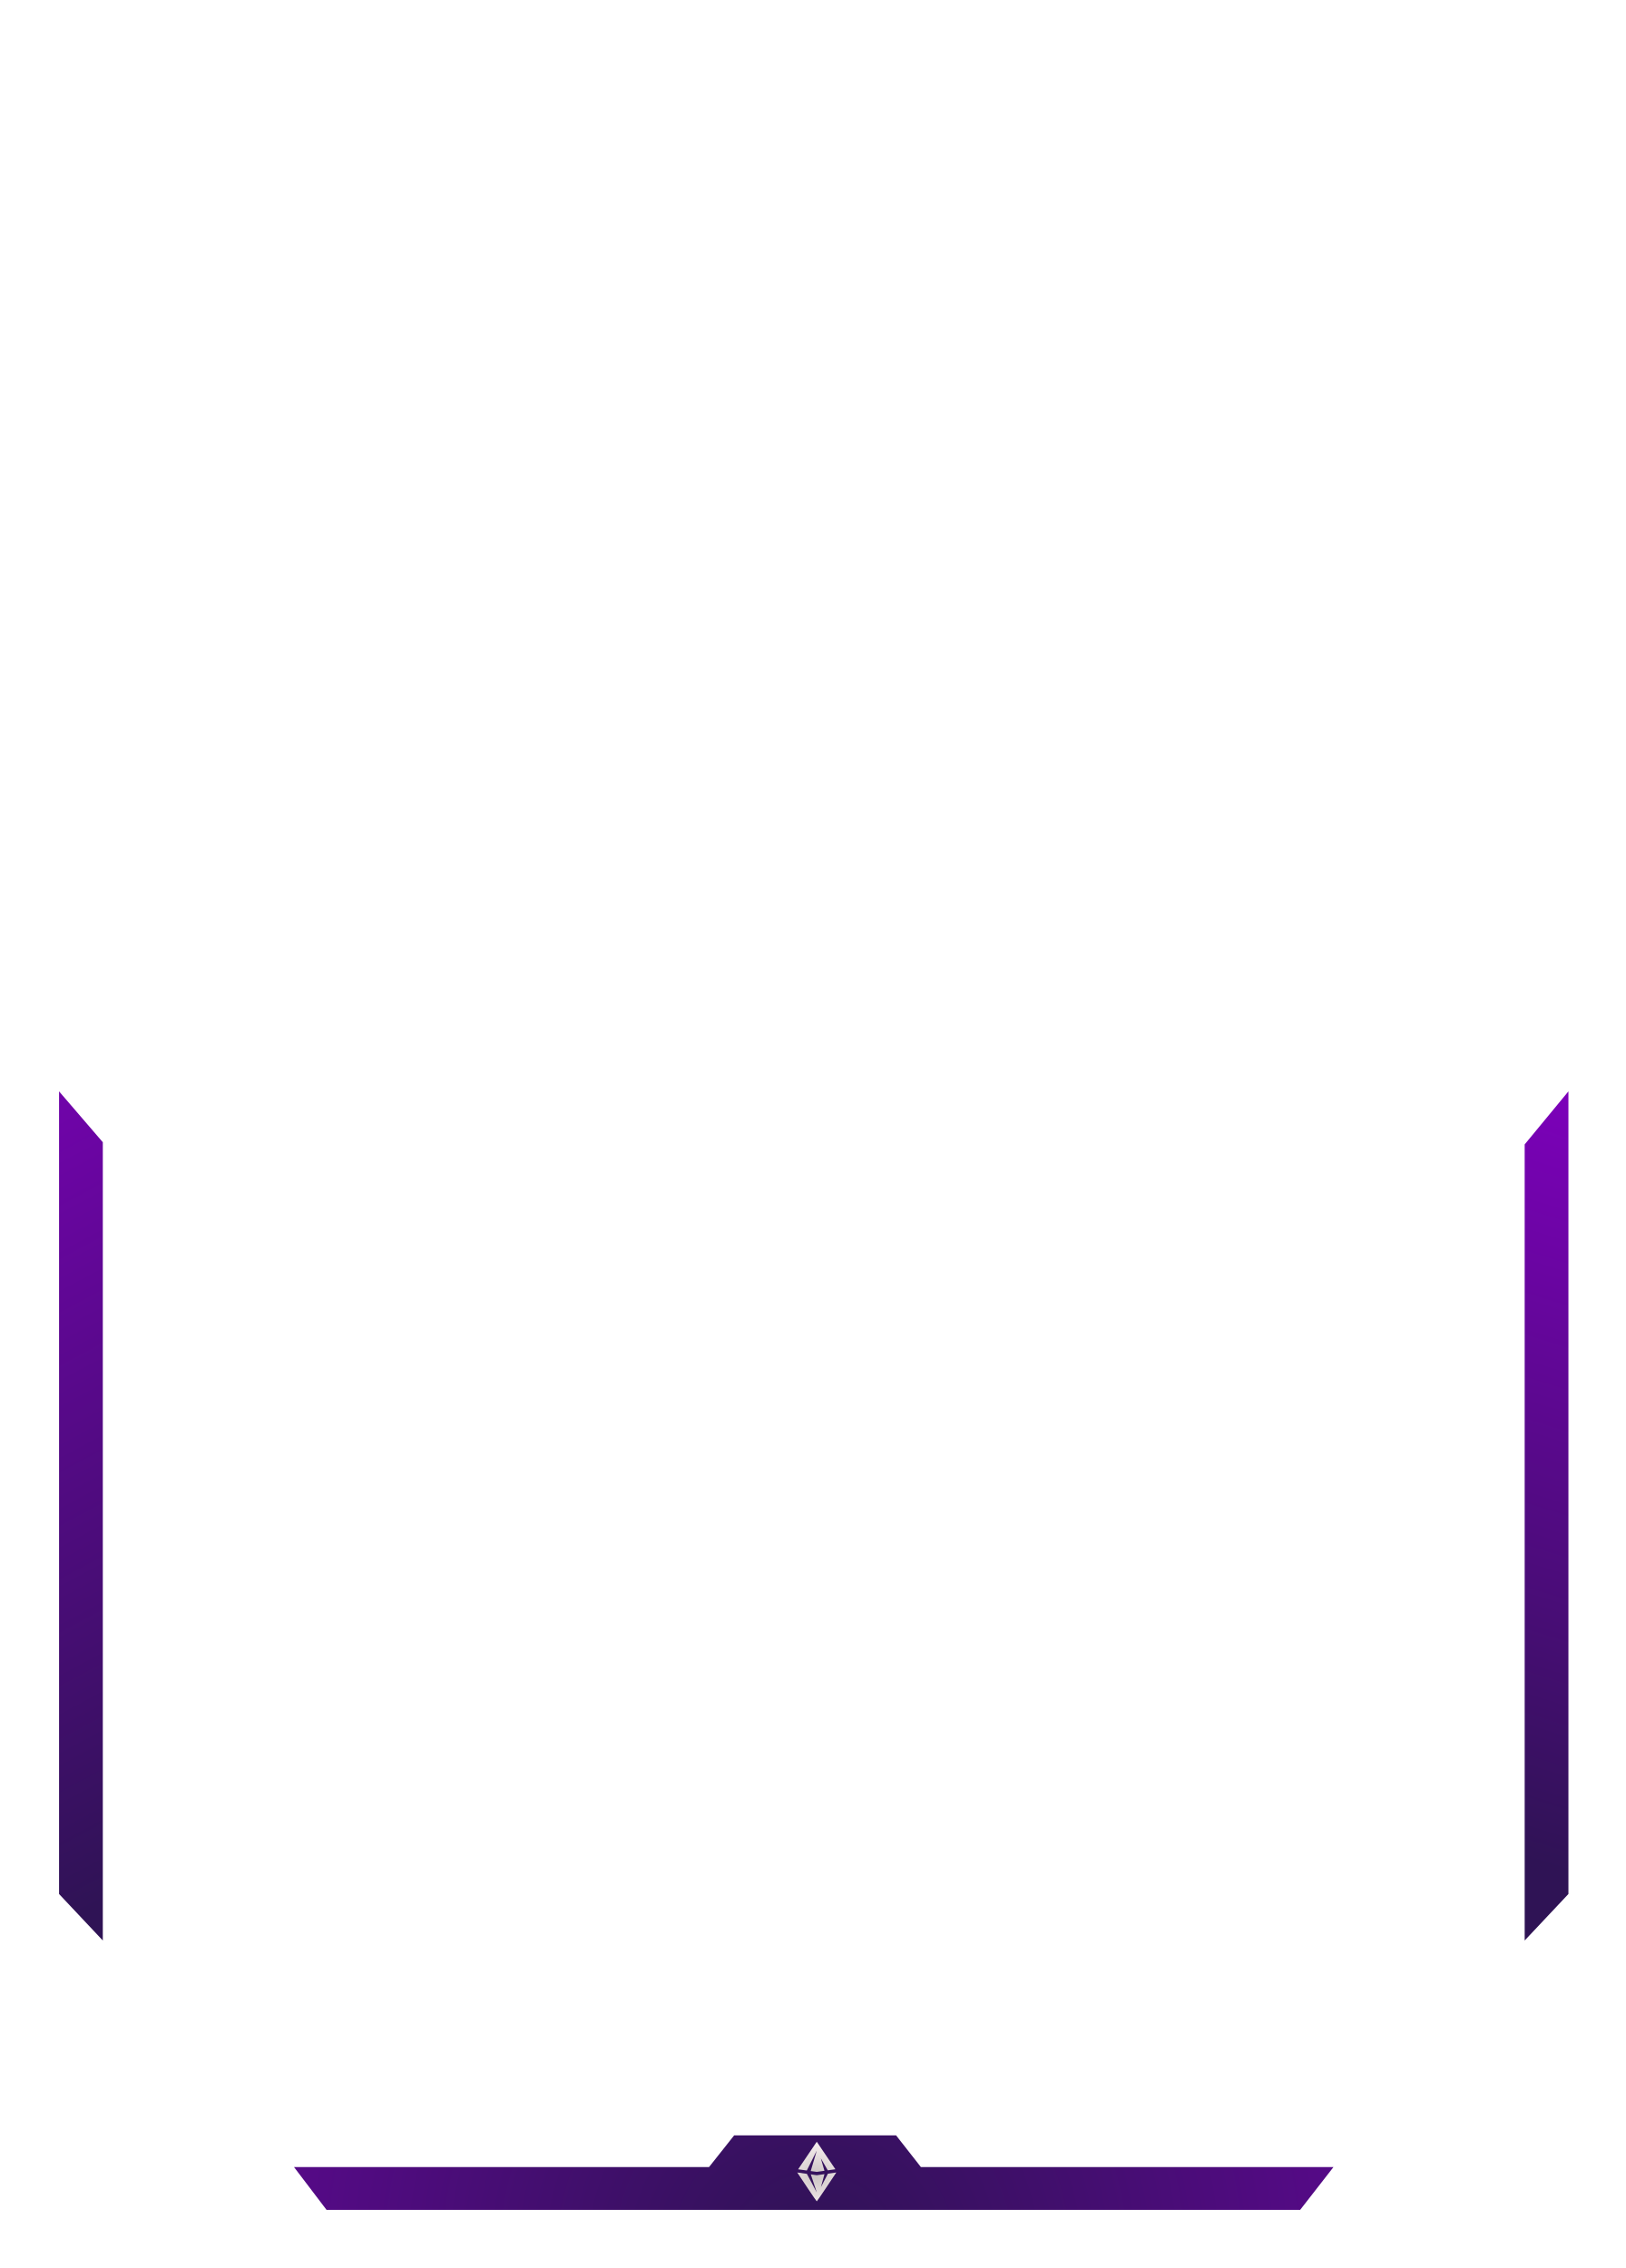
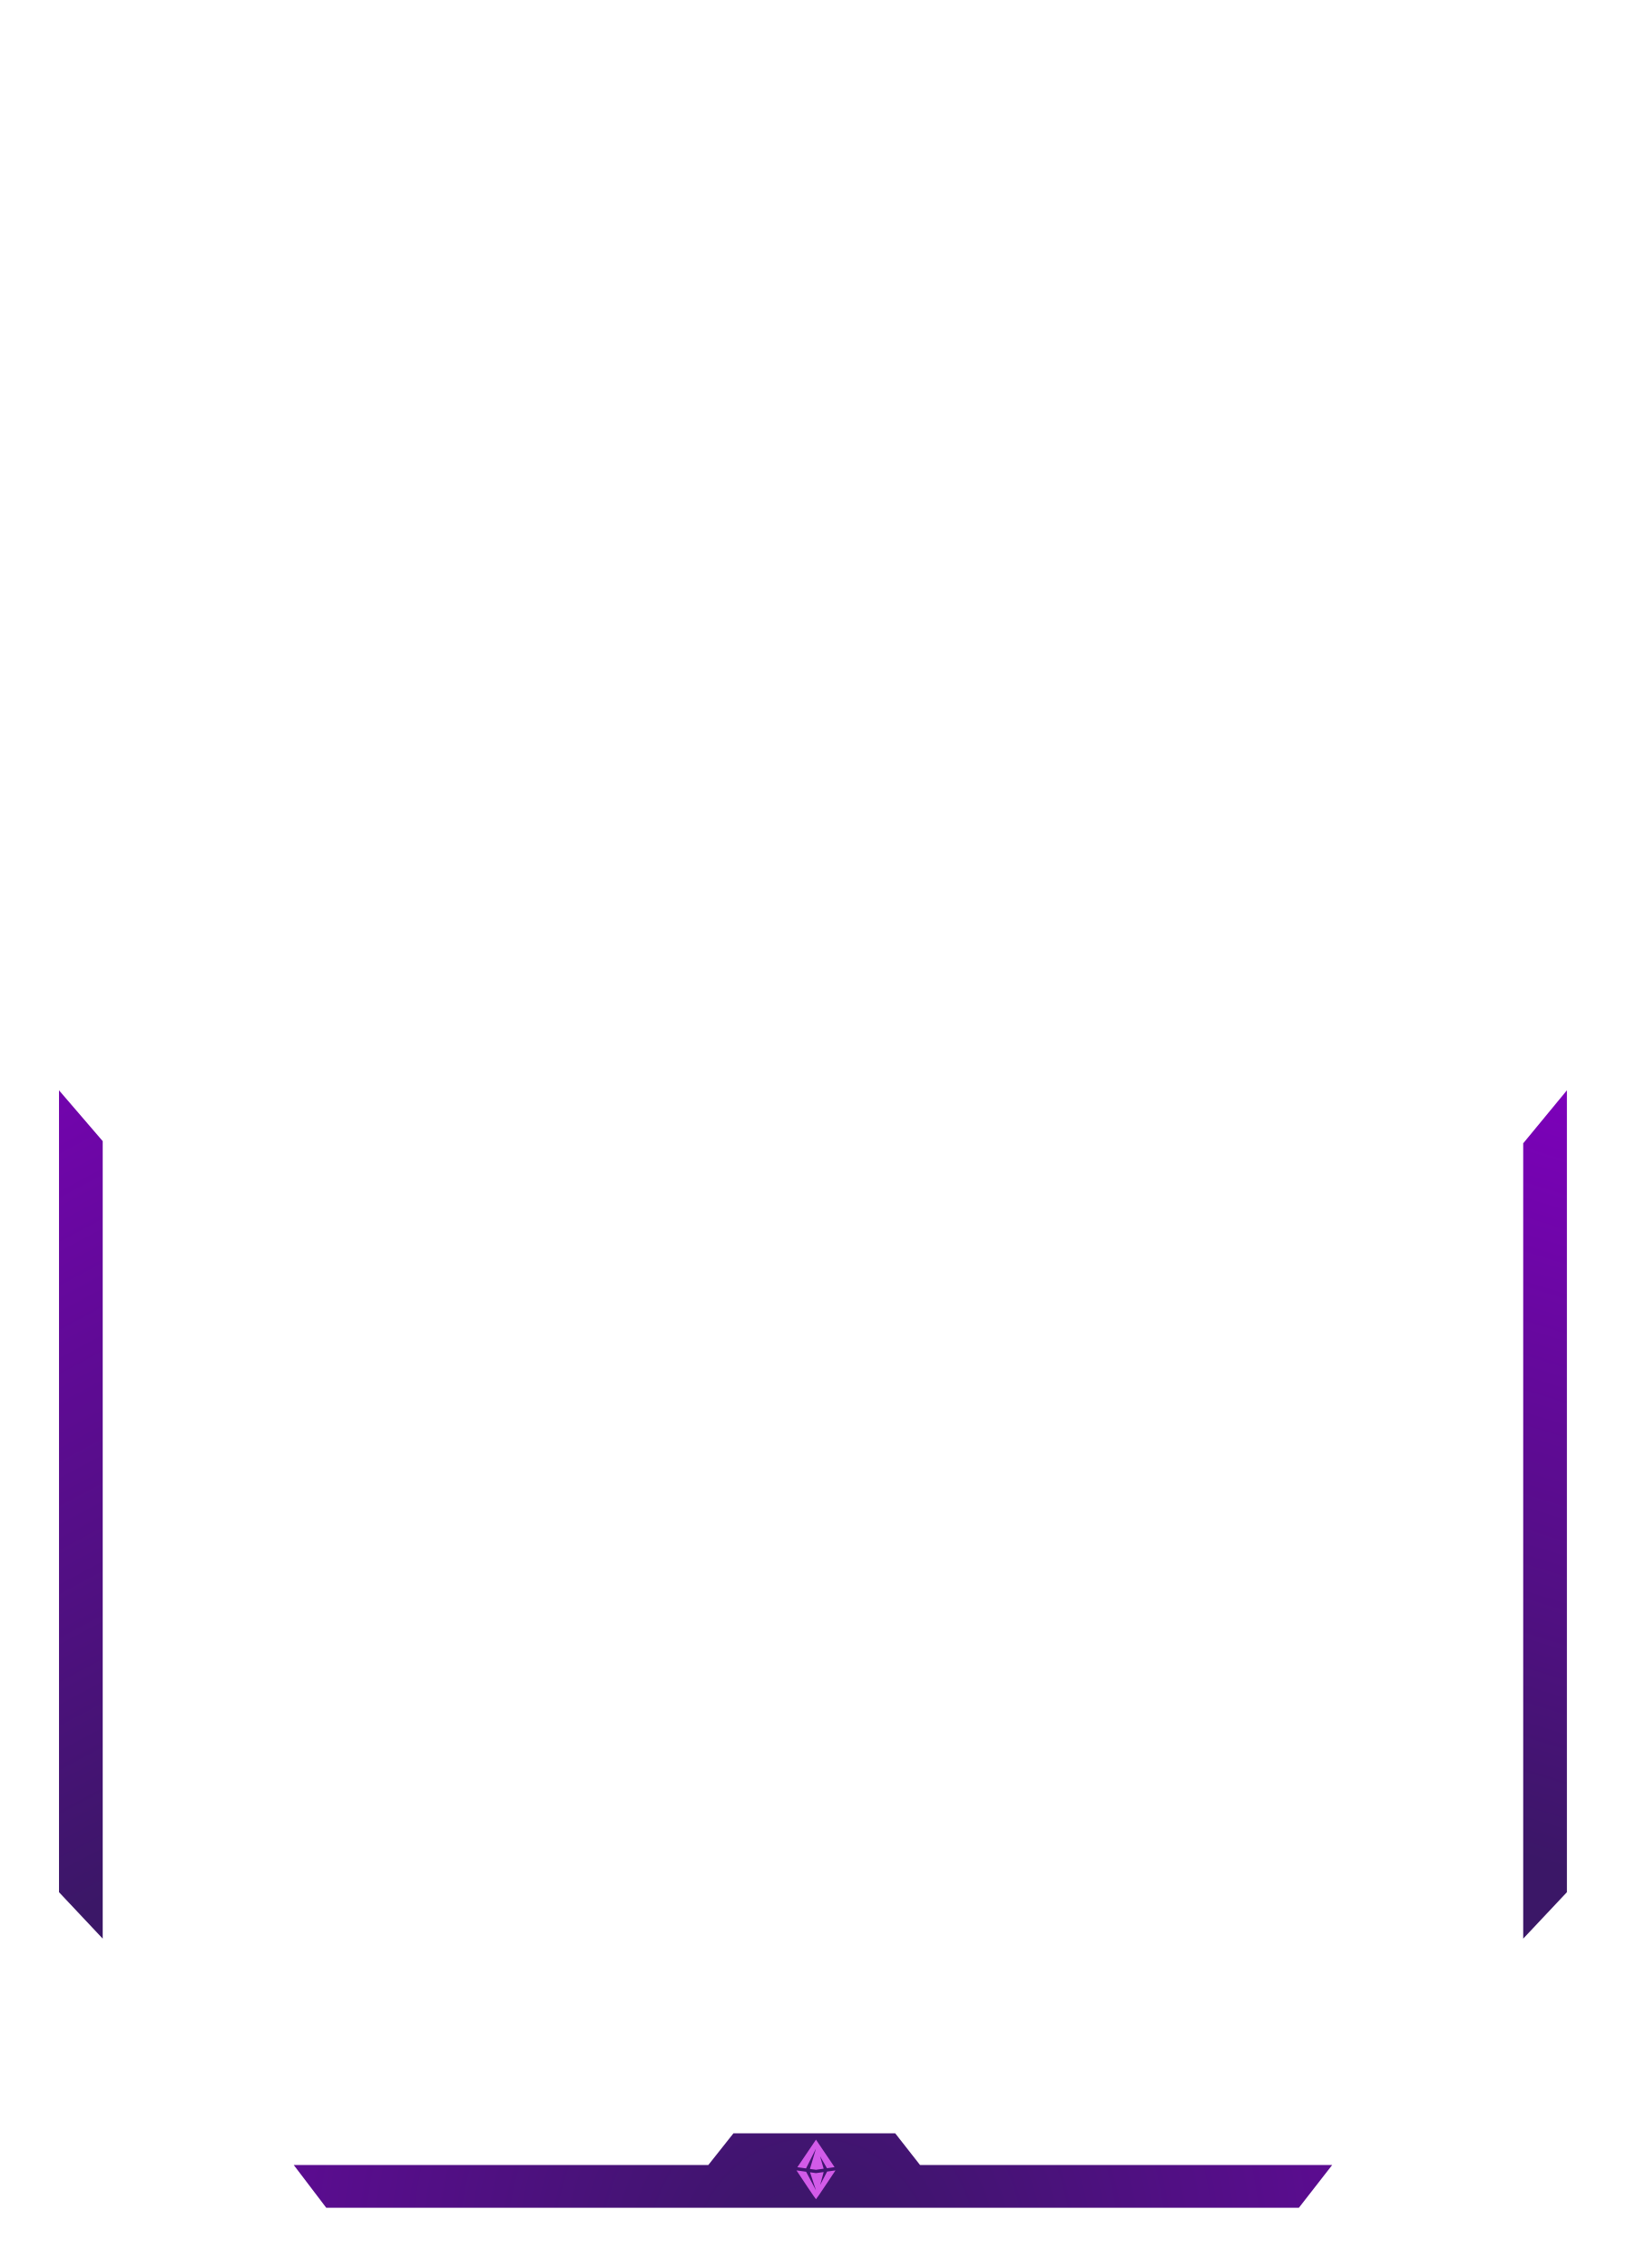
- <svg xmlns="http://www.w3.org/2000/svg" viewBox="0 0 743 1037" width="743" height="1037">
+ <svg xmlns="http://www.w3.org/2000/svg" viewBox="0 0 744 1038" width="744" height="1038">
  <defs>
-     <linearGradient id="2688808602233831941" x1="676.038" y1="868.411" x2="779.923" y2="535.946" gradientTransform="matrix(0.05,0,0,0.002575594,-36.65,-1.377943)">
-       <stop stop-color="#2f1355" />
+     <linearGradient id="1238350248543853890" x1="676.038" y1="868.411" x2="779.923" y2="535.946" gradientTransform="matrix(0.05,0,0,0.002575594,-36.65,-1.377943)">
+       <stop stop-color="#3b1767" />
      <stop offset="1" stop-color="#7e00bc" />
    </linearGradient>
-     <linearGradient id="15625458069571723823" x1="136.596" y1="877.374" x2="-56.244" y2="517.223" gradientTransform="matrix(0.05,0,0,0.002575594,-3.15,-1.377943)">
-       <stop stop-color="#2f1355" />
+     <linearGradient id="15007845227340560708" x1="136.596" y1="877.374" x2="-56.244" y2="517.223" gradientTransform="matrix(0.05,0,0,0.002575594,-3.15,-1.377943)">
+       <stop stop-color="#3b1767" />
      <stop offset="1" stop-color="#7e00bc" />
    </linearGradient>
-     <radialGradient id="6693078044134390389" cx="407.901" cy="1068.761" r="496.7" gradientTransform="matrix(0.002104452,0,0,0.02934247,-0.3586197,-29.70501)">
-       <stop stop-color="#2f1355" />
+     <radialGradient id="17899118409010017214" cx="407.901" cy="1068.761" r="496.7" gradientTransform="matrix(0.002104452,0,0,0.02934247,-0.3586197,-29.70501)">
+       <stop stop-color="#3a1767" />
      <stop offset="1" stop-color="#7e00bc" />
-     </radialGradient>
-     <radialGradient id="8248063528169895750" cx="374.836" cy="786.075" r="249" gradientTransform="matrix(0.003223631,0,0,0.002110936,-0.7250054,-1.092863)">
-       <stop stop-color="#cbc3c3" />
-       <stop offset="1" stop-color="#f5eded" />
    </radialGradient>
  </defs>
  <g>
    <g>
      <g>
-         <g transform="matrix(1,0,0,1,-36,-36)">
-           <path d="M753,535 L753,902 C753,902 733,923.26 733,923.26 C733,923.26 733,559.26 733,559.26 L753,535 Z" fill="url('#2688808602233831941')" />
-         </g>
-         <g transform="matrix(1,0,0,1,-36,-36)">
-           <path d="M63,535 C63,535 63,902 63,902 C63,902 83,923.26 83,923.26 C83,923.26 83,558.265 83,558.265 L63,535 Z" fill="url('#15625458069571723823')" />
-         </g>
-         <g transform="matrix(1,0,0,1,-36,-36)">
-           <path d="M360.124,1026.857 C360.124,1026.857 170.41,1026.857 170.41,1026.857 C170.41,1026.857 185.29,1046.436 185.29,1046.436 C185.29,1046.436 630.35,1046.436 630.35,1046.436 C630.35,1046.436 645.593,1026.857 645.593,1026.857 C645.593,1026.857 456.996,1026.857 456.996,1026.857 C456.996,1026.857 445.64,1012.356 445.64,1012.356 C445.64,1012.356 371.619,1012.356 371.619,1012.356 C371.619,1012.356 360.124,1026.857 360.124,1026.857 Z" fill="url('#6693078044134390389')" />
-         </g>
-         <g transform="matrix(1,0,0,1,-36,-36)">
-           <g transform="matrix(0.05754719,0,0,0.05754719,390.2364,984.3204)">
-             <g>
-               <g transform="matrix(1,0,0,1,-47.30925,19.98013)">
-                 <g>
-                   <path d="M231.942,736.759 C231.942,736.759 300.986,746.315 300.986,746.315 C300.986,746.315 380.045,588.577 380.045,588.577 C380.045,588.577 331.984,750.605 331.984,750.605 C331.984,750.605 380.045,757.256 380.045,757.256 C380.045,757.256 441.027,748.638 441.027,748.638 C441.027,748.638 412.312,649.247 412.312,649.247 C412.312,649.247 467.38,744.914 467.38,744.914 C467.38,744.914 527.881,736.364 527.881,736.364 C527.881,736.364 380.045,517.715 380.045,517.715 C380.045,517.715 231.942,736.759 231.942,736.759 C231.942,736.759 231.942,736.759 231.942,736.759 ZM224.903,762.144 C251.685,802.59 376.899,991.438 380.045,991.438 C383.189,991.438 508.174,802.939 535.113,762.256 C535.113,762.256 468.519,771.533 468.519,771.533 C468.519,771.533 413.445,877.614 413.445,877.614 C413.445,877.614 441.149,775.346 441.149,775.346 C441.149,775.346 380.045,783.858 380.045,783.858 C380.045,783.858 332.736,777.236 332.736,777.236 C332.736,777.236 380.045,920.577 380.045,920.577 C380.045,920.577 301.555,772.872 301.555,772.872 C301.555,772.872 224.903,762.144 224.903,762.144 C224.903,762.144 224.903,762.144 224.903,762.144 Z" fill="url('#8248063528169895750')" />
+         <g>
+           <g transform="matrix(1,0,0,1,-36,-36)">
+             <path d="M753,535 L753,902 C753,902 733,923.26 733,923.26 C733,923.26 733,559.26 733,559.26 L753,535 Z" fill="url('#1238350248543853890')" />
+           </g>
+           <g transform="matrix(1,0,0,1,-36,-36)">
+             <path d="M63,535 C63,535 63,902 63,902 C63,902 83,923.26 83,923.26 C83,923.26 83,558.265 83,558.265 L63,535 Z" fill="url('#15007845227340560708')" />
+           </g>
+           <g transform="matrix(1,0,0,1,-36,-36)">
+             <path d="M360.124,1026.857 C360.124,1026.857 170.41,1026.857 170.41,1026.857 C170.41,1026.857 185.29,1046.436 185.29,1046.436 C185.29,1046.436 630.35,1046.436 630.35,1046.436 C630.35,1046.436 645.593,1026.857 645.593,1026.857 C645.593,1026.857 456.996,1026.857 456.996,1026.857 C456.996,1026.857 445.64,1012.356 445.64,1012.356 C445.64,1012.356 371.619,1012.356 371.619,1012.356 C371.619,1012.356 360.124,1026.857 360.124,1026.857 Z" fill="url('#17899118409010017214')" />
+           </g>
+           <g transform="matrix(1,0,0,1,-36,-36)">
+             <g transform="matrix(0.05754719,0,0,0.05754719,390.2364,984.3204)">
+               <g>
+                 <g transform="matrix(1,0,0,1,-47.30925,19.98013)">
+                   <g>
+                     <path d="M231.942,736.759 C231.942,736.759 300.986,746.315 300.986,746.315 C300.986,746.315 380.045,588.577 380.045,588.577 C380.045,588.577 331.984,750.605 331.984,750.605 C331.984,750.605 380.045,757.256 380.045,757.256 C380.045,757.256 441.027,748.638 441.027,748.638 C441.027,748.638 412.312,649.247 412.312,649.247 C412.312,649.247 467.38,744.914 467.38,744.914 C467.38,744.914 527.881,736.364 527.881,736.364 C527.881,736.364 380.045,517.715 380.045,517.715 C380.045,517.715 231.942,736.759 231.942,736.759 C231.942,736.759 231.942,736.759 231.942,736.759 ZM224.903,762.144 C251.685,802.59 376.899,991.438 380.045,991.438 C383.189,991.438 508.174,802.939 535.113,762.256 C535.113,762.256 468.519,771.533 468.519,771.533 C468.519,771.533 413.445,877.614 413.445,877.614 C413.445,877.614 441.149,775.346 441.149,775.346 C441.149,775.346 380.045,783.858 380.045,783.858 C380.045,783.858 332.736,777.236 332.736,777.236 C332.736,777.236 380.045,920.577 380.045,920.577 C380.045,920.577 301.555,772.872 301.555,772.872 C301.555,772.872 224.903,762.144 224.903,762.144 C224.903,762.144 224.903,762.144 224.903,762.144 Z" fill="#d25be8" />
+                   </g>
                </g>
              </g>
            </g>
          </g>
        </g>
      </g>
    </g>
  </g>
</svg>
